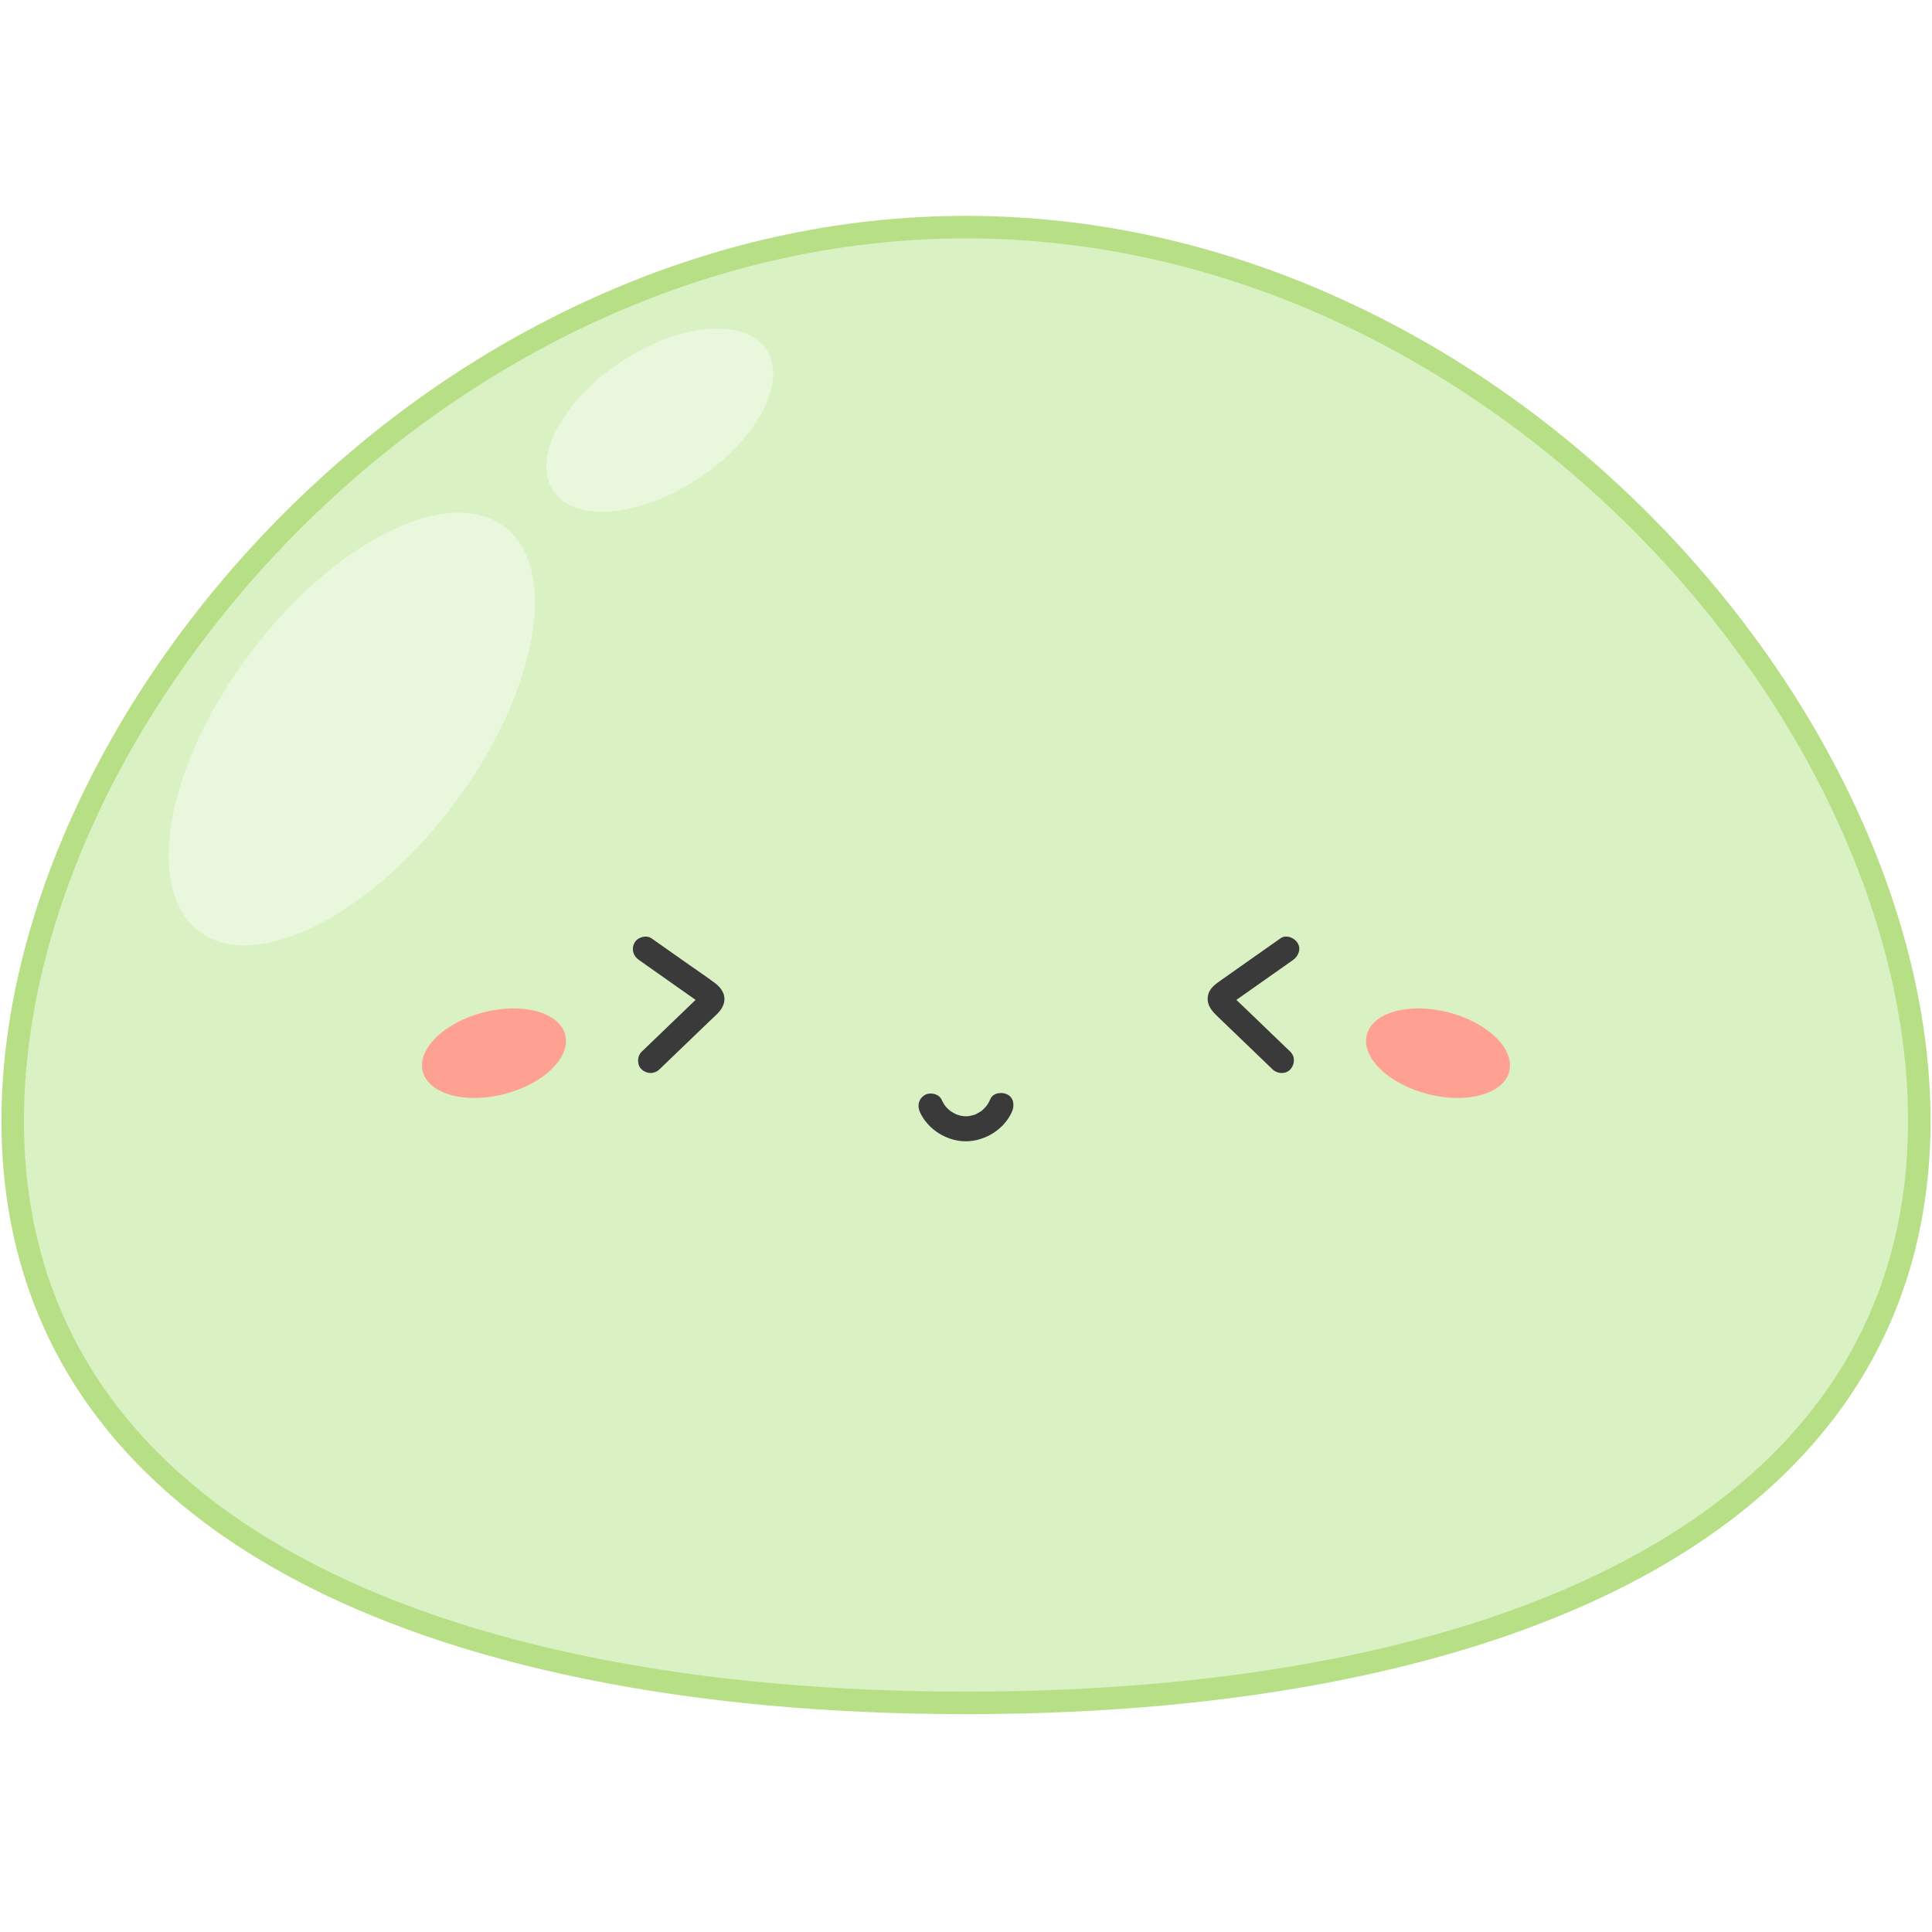
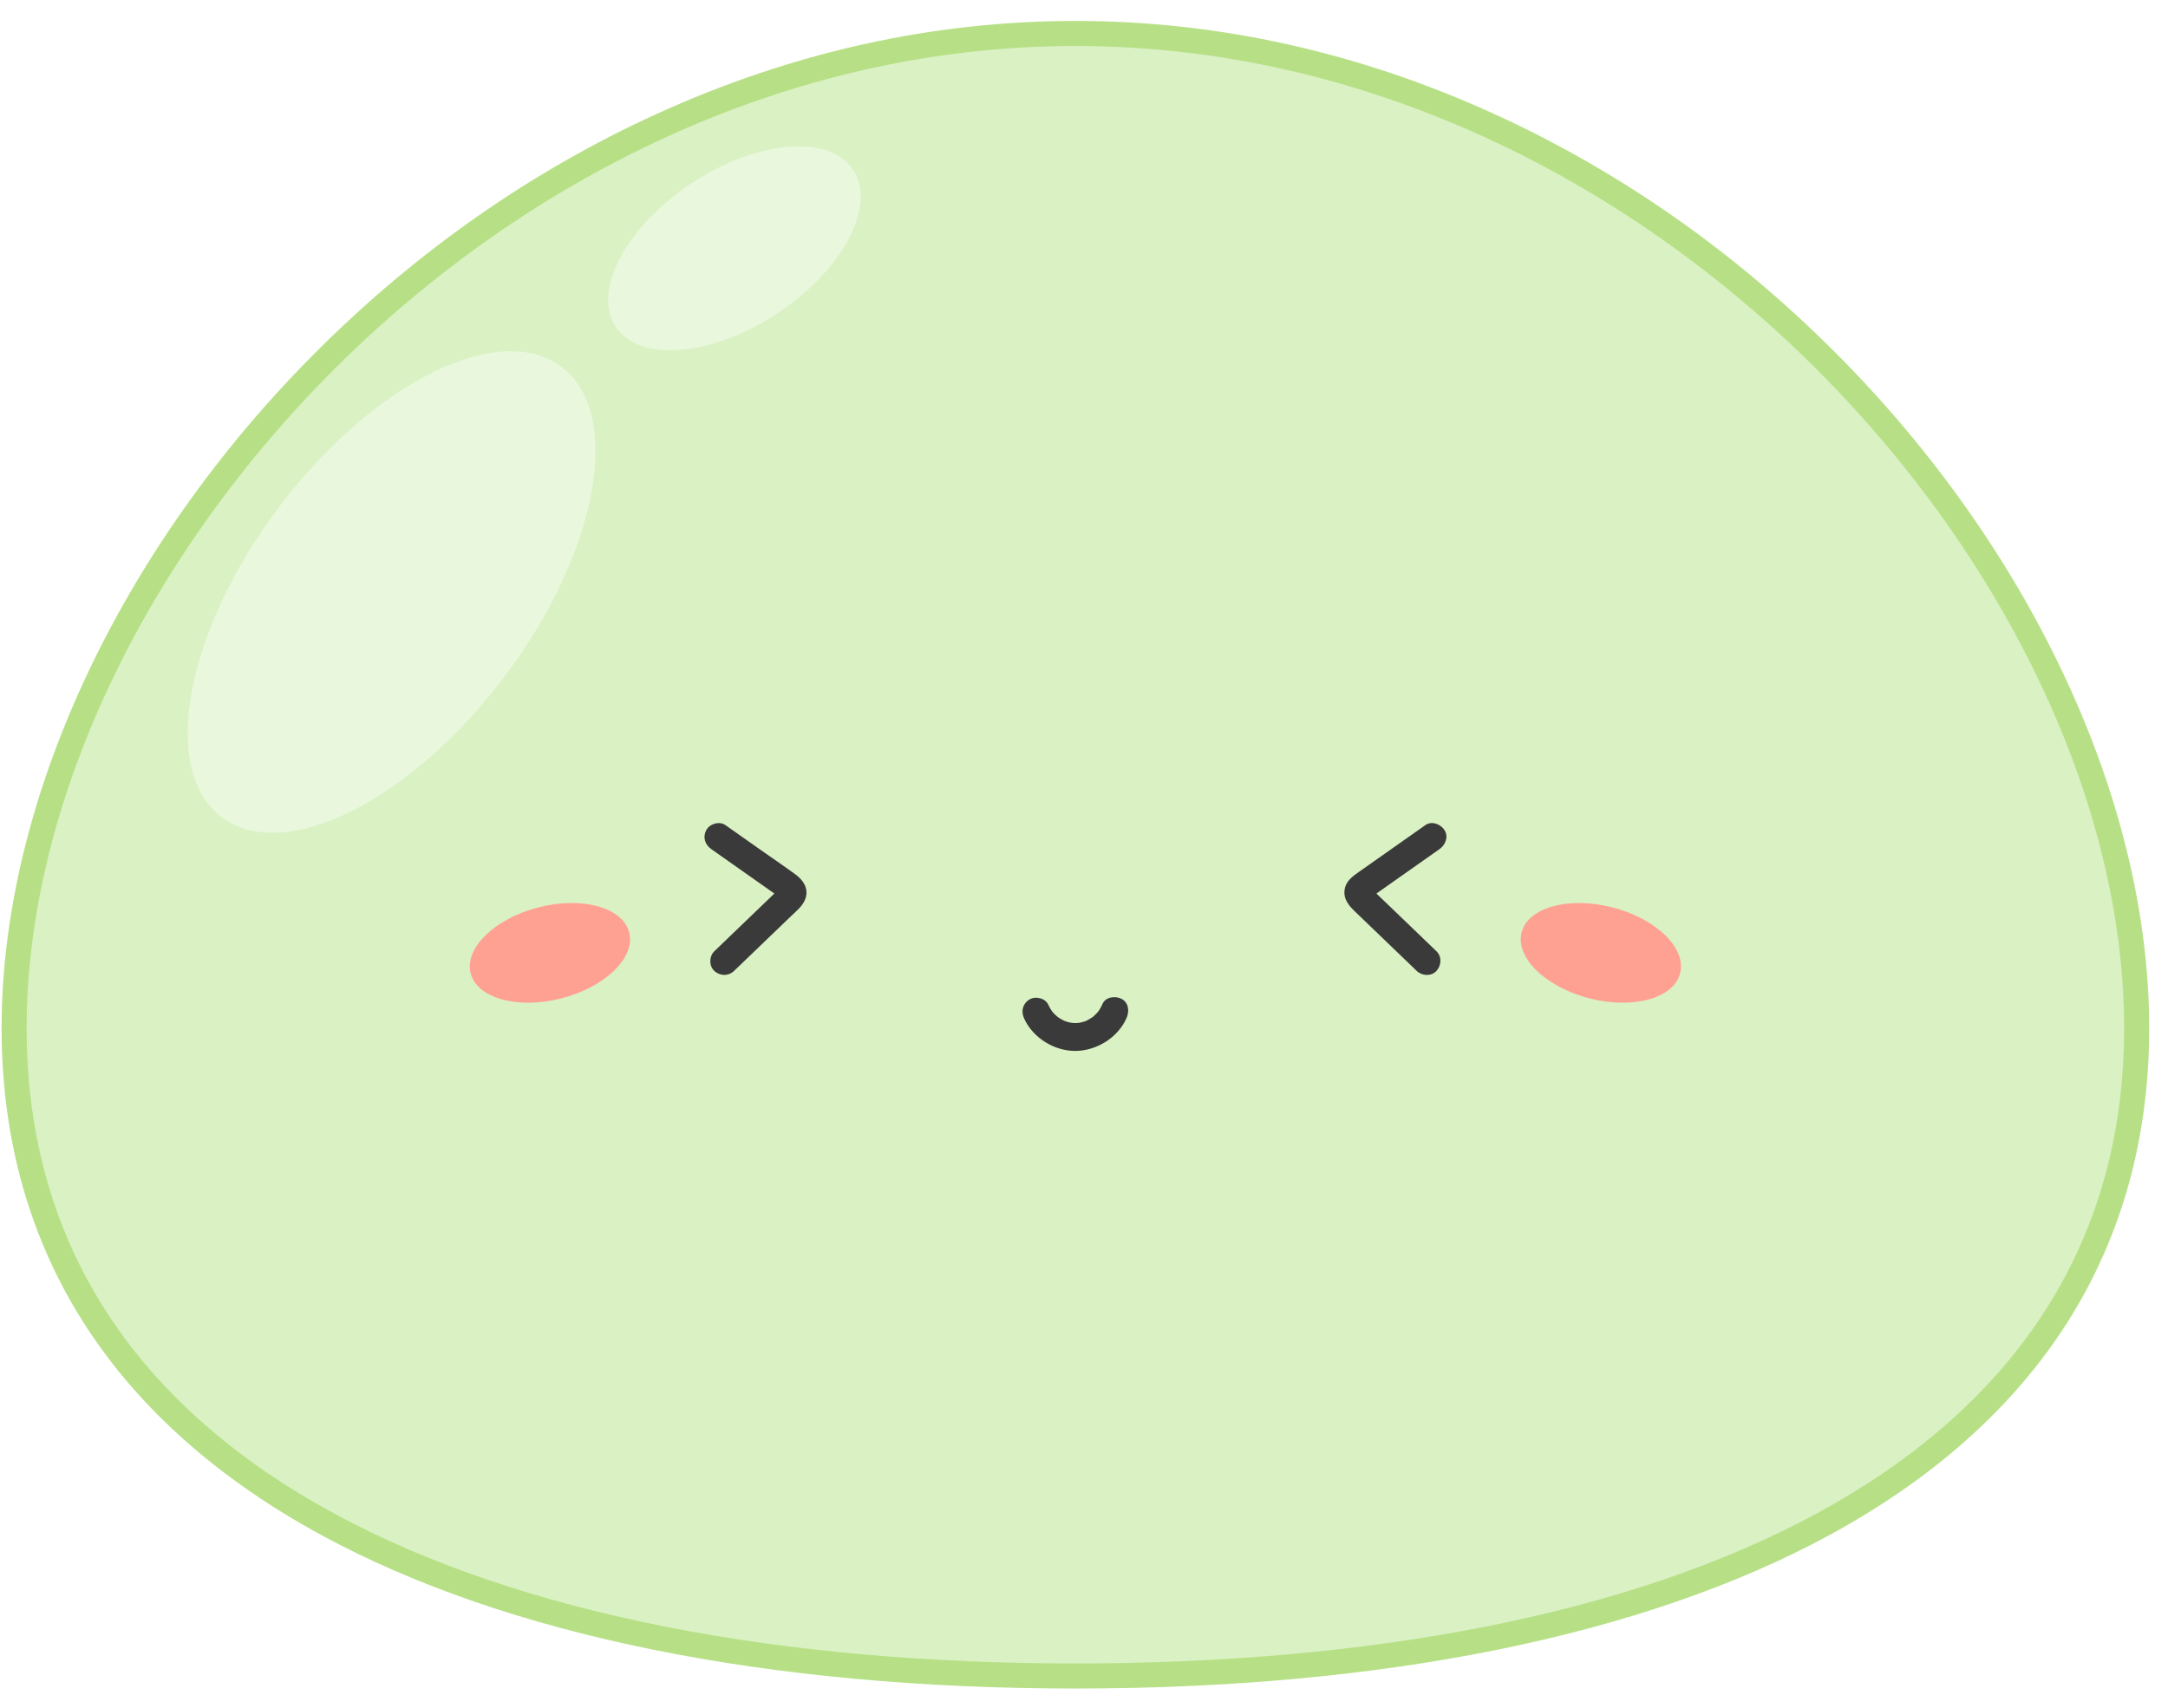
- <svg xmlns="http://www.w3.org/2000/svg" width="900" zoomAndPan="magnify" viewBox="0 0 675 675" height="900" preserveAspectRatio="xMidYMid meet" version="1.0">
+ <svg xmlns="http://www.w3.org/2000/svg" version="1.0" preserveAspectRatio="xMidYMid meet" viewBox="0 68.85 680.4 535.95" zoomAndPan="magnify" style="max-height: 500px" width="680.4" height="535.95">
  <defs>
    <clipPath id="12ee0e4b69">
-       <path d="M 0.5 75.402 L 674.5 75.402 L 674.5 598.879 L 0.5 598.879 Z M 0.5 75.402 " clip-rule="nonzero" />
+       <path clip-rule="nonzero" d="M 0.5 75.402 L 674.5 75.402 L 674.5 598.879 L 0.5 598.879 Z M 0.5 75.402" />
    </clipPath>
  </defs>
-   <path fill="#daf1c4" d="M 337.5 594.953 C 241.398 594.953 160.27 578.496 102.891 547.355 C 71.648 530.398 47.441 509.109 30.945 484.09 C 13.352 457.398 4.434 426.289 4.434 391.617 C 4.434 321.5 40.902 243.176 101.984 182.098 C 133.34 150.742 168.926 125.871 207.754 108.168 C 249.691 89.051 293.344 79.355 337.5 79.355 C 381.652 79.355 425.309 89.051 467.246 108.168 C 506.074 125.871 541.66 150.742 573.016 182.098 C 634.098 243.176 670.566 321.5 670.566 391.617 C 670.566 426.289 661.648 457.398 644.051 484.09 C 627.559 509.109 603.352 530.398 572.105 547.355 C 514.73 578.496 433.602 594.953 337.5 594.953 " fill-opacity="1" fill-rule="nonzero" />
+   <path fill-rule="nonzero" fill-opacity="1" d="M 337.5 594.953 C 241.398 594.953 160.27 578.496 102.891 547.355 C 71.648 530.398 47.441 509.109 30.945 484.09 C 13.352 457.398 4.434 426.289 4.434 391.617 C 4.434 321.5 40.902 243.176 101.984 182.098 C 133.34 150.742 168.926 125.871 207.754 108.168 C 249.691 89.051 293.344 79.355 337.5 79.355 C 381.652 79.355 425.309 89.051 467.246 108.168 C 506.074 125.871 541.66 150.742 573.016 182.098 C 634.098 243.176 670.566 321.5 670.566 391.617 C 670.566 426.289 661.648 457.398 644.051 484.09 C 627.559 509.109 603.352 530.398 572.105 547.355 C 514.73 578.496 433.602 594.953 337.5 594.953" fill="#daf1c4" />
  <g clip-path="url(#12ee0e4b69)">
-     <path fill="#b7e086" d="M 337.5 75.422 C 292.777 75.422 248.578 85.234 206.121 104.594 C 166.867 122.488 130.891 147.629 99.203 179.309 C 37.402 241.113 0.5 320.477 0.5 391.617 C 0.5 427.07 9.641 458.914 27.664 486.254 C 44.52 511.824 69.199 533.547 101.016 550.816 C 158.969 582.262 240.742 598.891 337.5 598.891 C 434.258 598.891 516.031 582.262 573.984 550.816 C 605.801 533.547 630.48 511.824 647.336 486.254 C 665.359 458.914 674.5 427.07 674.5 391.617 C 674.5 320.477 637.598 241.113 575.793 179.309 C 544.109 147.629 508.137 122.488 468.879 104.594 C 426.422 85.234 382.223 75.422 337.5 75.422 Z M 337.5 83.293 C 519.273 83.293 666.633 251.414 666.633 391.617 C 666.633 531.824 519.273 591.02 337.5 591.02 C 155.727 591.02 8.367 531.824 8.367 391.617 C 8.367 251.414 155.727 83.293 337.5 83.293 " fill-opacity="1" fill-rule="nonzero" />
+     <path fill-rule="nonzero" fill-opacity="1" d="M 337.5 75.422 C 292.777 75.422 248.578 85.234 206.121 104.594 C 166.867 122.488 130.891 147.629 99.203 179.309 C 37.402 241.113 0.5 320.477 0.5 391.617 C 0.5 427.07 9.641 458.914 27.664 486.254 C 44.52 511.824 69.199 533.547 101.016 550.816 C 158.969 582.262 240.742 598.891 337.5 598.891 C 434.258 598.891 516.031 582.262 573.984 550.816 C 605.801 533.547 630.48 511.824 647.336 486.254 C 665.359 458.914 674.5 427.07 674.5 391.617 C 674.5 320.477 637.598 241.113 575.793 179.309 C 544.109 147.629 508.137 122.488 468.879 104.594 C 426.422 85.234 382.223 75.422 337.5 75.422 Z M 337.5 83.293 C 519.273 83.293 666.633 251.414 666.633 391.617 C 666.633 531.824 519.273 591.02 337.5 591.02 C 155.727 591.02 8.367 531.824 8.367 391.617 C 8.367 251.414 155.727 83.293 337.5 83.293" fill="#b7e086" />
  </g>
-   <path fill="#ffa192" d="M 197.461 361.535 C 199.492 369.41 190 378.672 176.266 382.223 C 162.523 385.77 149.742 382.266 147.711 374.387 C 145.68 366.516 155.168 357.25 168.906 353.699 C 182.645 350.148 195.43 353.66 197.461 361.535 " fill-opacity="1" fill-rule="nonzero" />
-   <path fill="#ffa192" d="M 477.539 361.535 C 475.508 369.41 485 378.672 498.734 382.223 C 512.477 385.77 525.258 382.266 527.289 374.387 C 529.32 366.516 519.832 357.25 506.094 353.699 C 492.355 350.148 479.57 353.66 477.539 361.535 " fill-opacity="1" fill-rule="nonzero" />
-   <path fill="#3a3a3a" d="M 321.434 388.621 C 324.227 394.684 330.922 398.816 337.574 398.746 C 344.223 398.672 350.879 394.535 353.566 388.387 C 354.477 386.297 354.25 383.594 351.996 382.402 C 350.105 381.406 346.992 381.734 346.016 383.973 C 345.762 384.559 345.477 385.121 345.145 385.664 C 345.008 385.887 344.844 386.098 344.707 386.324 C 344.523 386.586 344.594 386.504 344.918 386.074 C 344.824 386.195 344.719 386.324 344.617 386.438 C 344.238 386.883 343.836 387.297 343.406 387.688 C 343.219 387.863 342.504 388.551 343.312 387.812 C 343.117 387.992 342.883 388.129 342.664 388.277 C 342.18 388.598 341.68 388.895 341.16 389.156 C 341.016 389.23 340.875 389.301 340.734 389.363 C 340.438 389.496 340.543 389.453 341.051 389.238 C 340.84 389.406 340.402 389.473 340.152 389.555 C 339.648 389.711 339.133 389.812 338.617 389.938 C 337.664 390.168 339.434 389.902 338.527 389.953 C 338.207 389.973 337.895 389.996 337.574 390 C 337.309 390 337.047 389.996 336.785 389.98 C 336.609 389.969 335.594 389.773 336.262 389.941 C 336.941 390.121 336.059 389.891 335.91 389.859 C 335.598 389.789 335.293 389.711 334.988 389.621 C 334.684 389.531 334.387 389.426 334.086 389.32 C 333.312 389.051 334.582 389.586 334.109 389.332 C 333.594 389.059 333.07 388.809 332.578 388.5 L 331.785 387.969 C 332.207 388.301 332.293 388.367 332.043 388.168 C 331.918 388.066 331.797 387.961 331.68 387.855 C 331.281 387.508 330.902 387.141 330.551 386.75 C 330.406 386.594 330.27 386.434 330.133 386.27 C 330.234 386.402 330.328 386.527 330.43 386.66 L 329.887 385.875 C 329.543 385.344 329.25 384.785 328.984 384.207 C 328.027 382.117 324.852 381.445 323.004 382.637 C 320.855 384.02 320.406 386.391 321.434 388.621 " fill-opacity="1" fill-rule="nonzero" />
-   <path fill="#3a3a3a" d="M 249.695 343.379 C 246.336 340.898 242.855 338.559 239.441 336.152 C 235.512 333.387 231.582 330.613 227.648 327.848 C 225.773 326.527 222.711 327.449 221.668 329.418 C 220.48 331.656 221.234 333.992 223.234 335.398 C 229.492 339.805 235.746 344.207 241.996 348.613 C 242.34 348.855 242.684 349.09 243.023 349.332 C 242.543 349.797 242.066 350.254 241.586 350.719 C 238.895 353.305 236.199 355.898 233.508 358.484 C 230.402 361.477 227.297 364.461 224.188 367.453 C 222.535 369.039 222.473 372.055 224.188 373.633 C 225.965 375.266 228.605 375.328 230.371 373.633 C 236.375 367.855 242.383 362.078 248.391 356.305 C 250.078 354.68 252.102 353.102 252.828 350.777 C 253.797 347.68 252.082 345.141 249.695 343.379 " fill-opacity="1" fill-rule="nonzero" />
-   <path fill="#3a3a3a" d="M 451.766 335.398 C 453.629 334.086 454.688 331.516 453.332 329.418 C 452.137 327.562 449.352 326.441 447.352 327.848 C 440.441 332.711 433.535 337.578 426.625 342.441 C 424.477 343.953 422.355 345.414 421.98 348.223 C 421.586 351.168 423.398 353.215 425.367 355.109 C 428.367 358 431.375 360.887 434.379 363.773 C 437.793 367.062 441.211 370.348 444.629 373.633 C 446.281 375.219 449.195 375.398 450.812 373.633 C 452.387 371.918 452.57 369.145 450.812 367.453 C 445.371 362.219 439.938 356.992 434.5 351.762 C 433.66 350.949 432.809 350.148 431.965 349.344 C 434.992 347.211 438.016 345.082 441.043 342.949 C 444.617 340.434 448.188 337.918 451.766 335.398 " fill-opacity="1" fill-rule="nonzero" />
-   <path fill="#e9f7dc" d="M 85.465 330.277 C 79.379 330.277 73.961 328.707 69.57 325.387 C 50.051 310.648 58.109 267.047 87.566 228 C 110.395 197.75 139.371 179.109 160.344 179.109 C 166.434 179.109 171.848 180.68 176.238 184 C 195.758 198.738 187.699 242.34 158.242 281.387 C 135.414 311.645 106.438 330.281 85.465 330.277 " fill-opacity="1" fill-rule="nonzero" />
-   <path fill="#e9f7dc" d="M 210.383 178.805 C 202.715 178.805 196.512 176.391 193.242 171.449 C 185.793 160.18 196.434 140 217.012 126.383 C 228.566 118.738 240.797 114.781 250.621 114.781 C 258.289 114.781 264.492 117.195 267.762 122.137 C 275.211 133.406 264.57 153.582 243.992 167.203 C 232.441 174.848 220.207 178.805 210.383 178.805 " fill-opacity="1" fill-rule="nonzero" />
+   <path fill-rule="nonzero" fill-opacity="1" d="M 197.461 361.535 C 199.492 369.41 190 378.672 176.266 382.223 C 162.523 385.77 149.742 382.266 147.711 374.387 C 145.68 366.516 155.168 357.25 168.906 353.699 C 182.645 350.148 195.43 353.66 197.461 361.535" fill="#ffa192" />
+   <path fill-rule="nonzero" fill-opacity="1" d="M 477.539 361.535 C 475.508 369.41 485 378.672 498.734 382.223 C 512.477 385.77 525.258 382.266 527.289 374.387 C 529.32 366.516 519.832 357.25 506.094 353.699 C 492.355 350.148 479.57 353.66 477.539 361.535" fill="#ffa192" />
+   <path fill-rule="nonzero" fill-opacity="1" d="M 321.434 388.621 C 324.227 394.684 330.922 398.816 337.574 398.746 C 344.223 398.672 350.879 394.535 353.566 388.387 C 354.477 386.297 354.25 383.594 351.996 382.402 C 350.105 381.406 346.992 381.734 346.016 383.973 C 345.762 384.559 345.477 385.121 345.145 385.664 C 345.008 385.887 344.844 386.098 344.707 386.324 C 344.523 386.586 344.594 386.504 344.918 386.074 C 344.824 386.195 344.719 386.324 344.617 386.438 C 344.238 386.883 343.836 387.297 343.406 387.688 C 343.219 387.863 342.504 388.551 343.312 387.812 C 343.117 387.992 342.883 388.129 342.664 388.277 C 342.18 388.598 341.68 388.895 341.16 389.156 C 341.016 389.23 340.875 389.301 340.734 389.363 C 340.438 389.496 340.543 389.453 341.051 389.238 C 340.84 389.406 340.402 389.473 340.152 389.555 C 339.648 389.711 339.133 389.812 338.617 389.938 C 337.664 390.168 339.434 389.902 338.527 389.953 C 338.207 389.973 337.895 389.996 337.574 390 C 337.309 390 337.047 389.996 336.785 389.98 C 336.609 389.969 335.594 389.773 336.262 389.941 C 336.941 390.121 336.059 389.891 335.91 389.859 C 335.598 389.789 335.293 389.711 334.988 389.621 C 334.684 389.531 334.387 389.426 334.086 389.32 C 333.312 389.051 334.582 389.586 334.109 389.332 C 333.594 389.059 333.07 388.809 332.578 388.5 L 331.785 387.969 C 332.207 388.301 332.293 388.367 332.043 388.168 C 331.918 388.066 331.797 387.961 331.68 387.855 C 331.281 387.508 330.902 387.141 330.551 386.75 C 330.406 386.594 330.27 386.434 330.133 386.27 C 330.234 386.402 330.328 386.527 330.43 386.66 L 329.887 385.875 C 329.543 385.344 329.25 384.785 328.984 384.207 C 328.027 382.117 324.852 381.445 323.004 382.637 C 320.855 384.02 320.406 386.391 321.434 388.621" fill="#3a3a3a" />
+   <path fill-rule="nonzero" fill-opacity="1" d="M 249.695 343.379 C 246.336 340.898 242.855 338.559 239.441 336.152 C 235.512 333.387 231.582 330.613 227.648 327.848 C 225.773 326.527 222.711 327.449 221.668 329.418 C 220.48 331.656 221.234 333.992 223.234 335.398 C 229.492 339.805 235.746 344.207 241.996 348.613 C 242.34 348.855 242.684 349.09 243.023 349.332 C 242.543 349.797 242.066 350.254 241.586 350.719 C 238.895 353.305 236.199 355.898 233.508 358.484 C 230.402 361.477 227.297 364.461 224.188 367.453 C 222.535 369.039 222.473 372.055 224.188 373.633 C 225.965 375.266 228.605 375.328 230.371 373.633 C 236.375 367.855 242.383 362.078 248.391 356.305 C 250.078 354.68 252.102 353.102 252.828 350.777 C 253.797 347.68 252.082 345.141 249.695 343.379" fill="#3a3a3a" />
+   <path fill-rule="nonzero" fill-opacity="1" d="M 451.766 335.398 C 453.629 334.086 454.688 331.516 453.332 329.418 C 452.137 327.562 449.352 326.441 447.352 327.848 C 440.441 332.711 433.535 337.578 426.625 342.441 C 424.477 343.953 422.355 345.414 421.98 348.223 C 421.586 351.168 423.398 353.215 425.367 355.109 C 428.367 358 431.375 360.887 434.379 363.773 C 437.793 367.062 441.211 370.348 444.629 373.633 C 446.281 375.219 449.195 375.398 450.812 373.633 C 452.387 371.918 452.57 369.145 450.812 367.453 C 445.371 362.219 439.938 356.992 434.5 351.762 C 433.66 350.949 432.809 350.148 431.965 349.344 C 434.992 347.211 438.016 345.082 441.043 342.949 C 444.617 340.434 448.188 337.918 451.766 335.398" fill="#3a3a3a" />
+   <path fill-rule="nonzero" fill-opacity="1" d="M 85.465 330.277 C 79.379 330.277 73.961 328.707 69.57 325.387 C 50.051 310.648 58.109 267.047 87.566 228 C 110.395 197.75 139.371 179.109 160.344 179.109 C 166.434 179.109 171.848 180.68 176.238 184 C 195.758 198.738 187.699 242.34 158.242 281.387 C 135.414 311.645 106.438 330.281 85.465 330.277" fill="#e9f7dc" />
+   <path fill-rule="nonzero" fill-opacity="1" d="M 210.383 178.805 C 202.715 178.805 196.512 176.391 193.242 171.449 C 185.793 160.18 196.434 140 217.012 126.383 C 228.566 118.738 240.797 114.781 250.621 114.781 C 258.289 114.781 264.492 117.195 267.762 122.137 C 275.211 133.406 264.57 153.582 243.992 167.203 C 232.441 174.848 220.207 178.805 210.383 178.805" fill="#e9f7dc" />
</svg>
